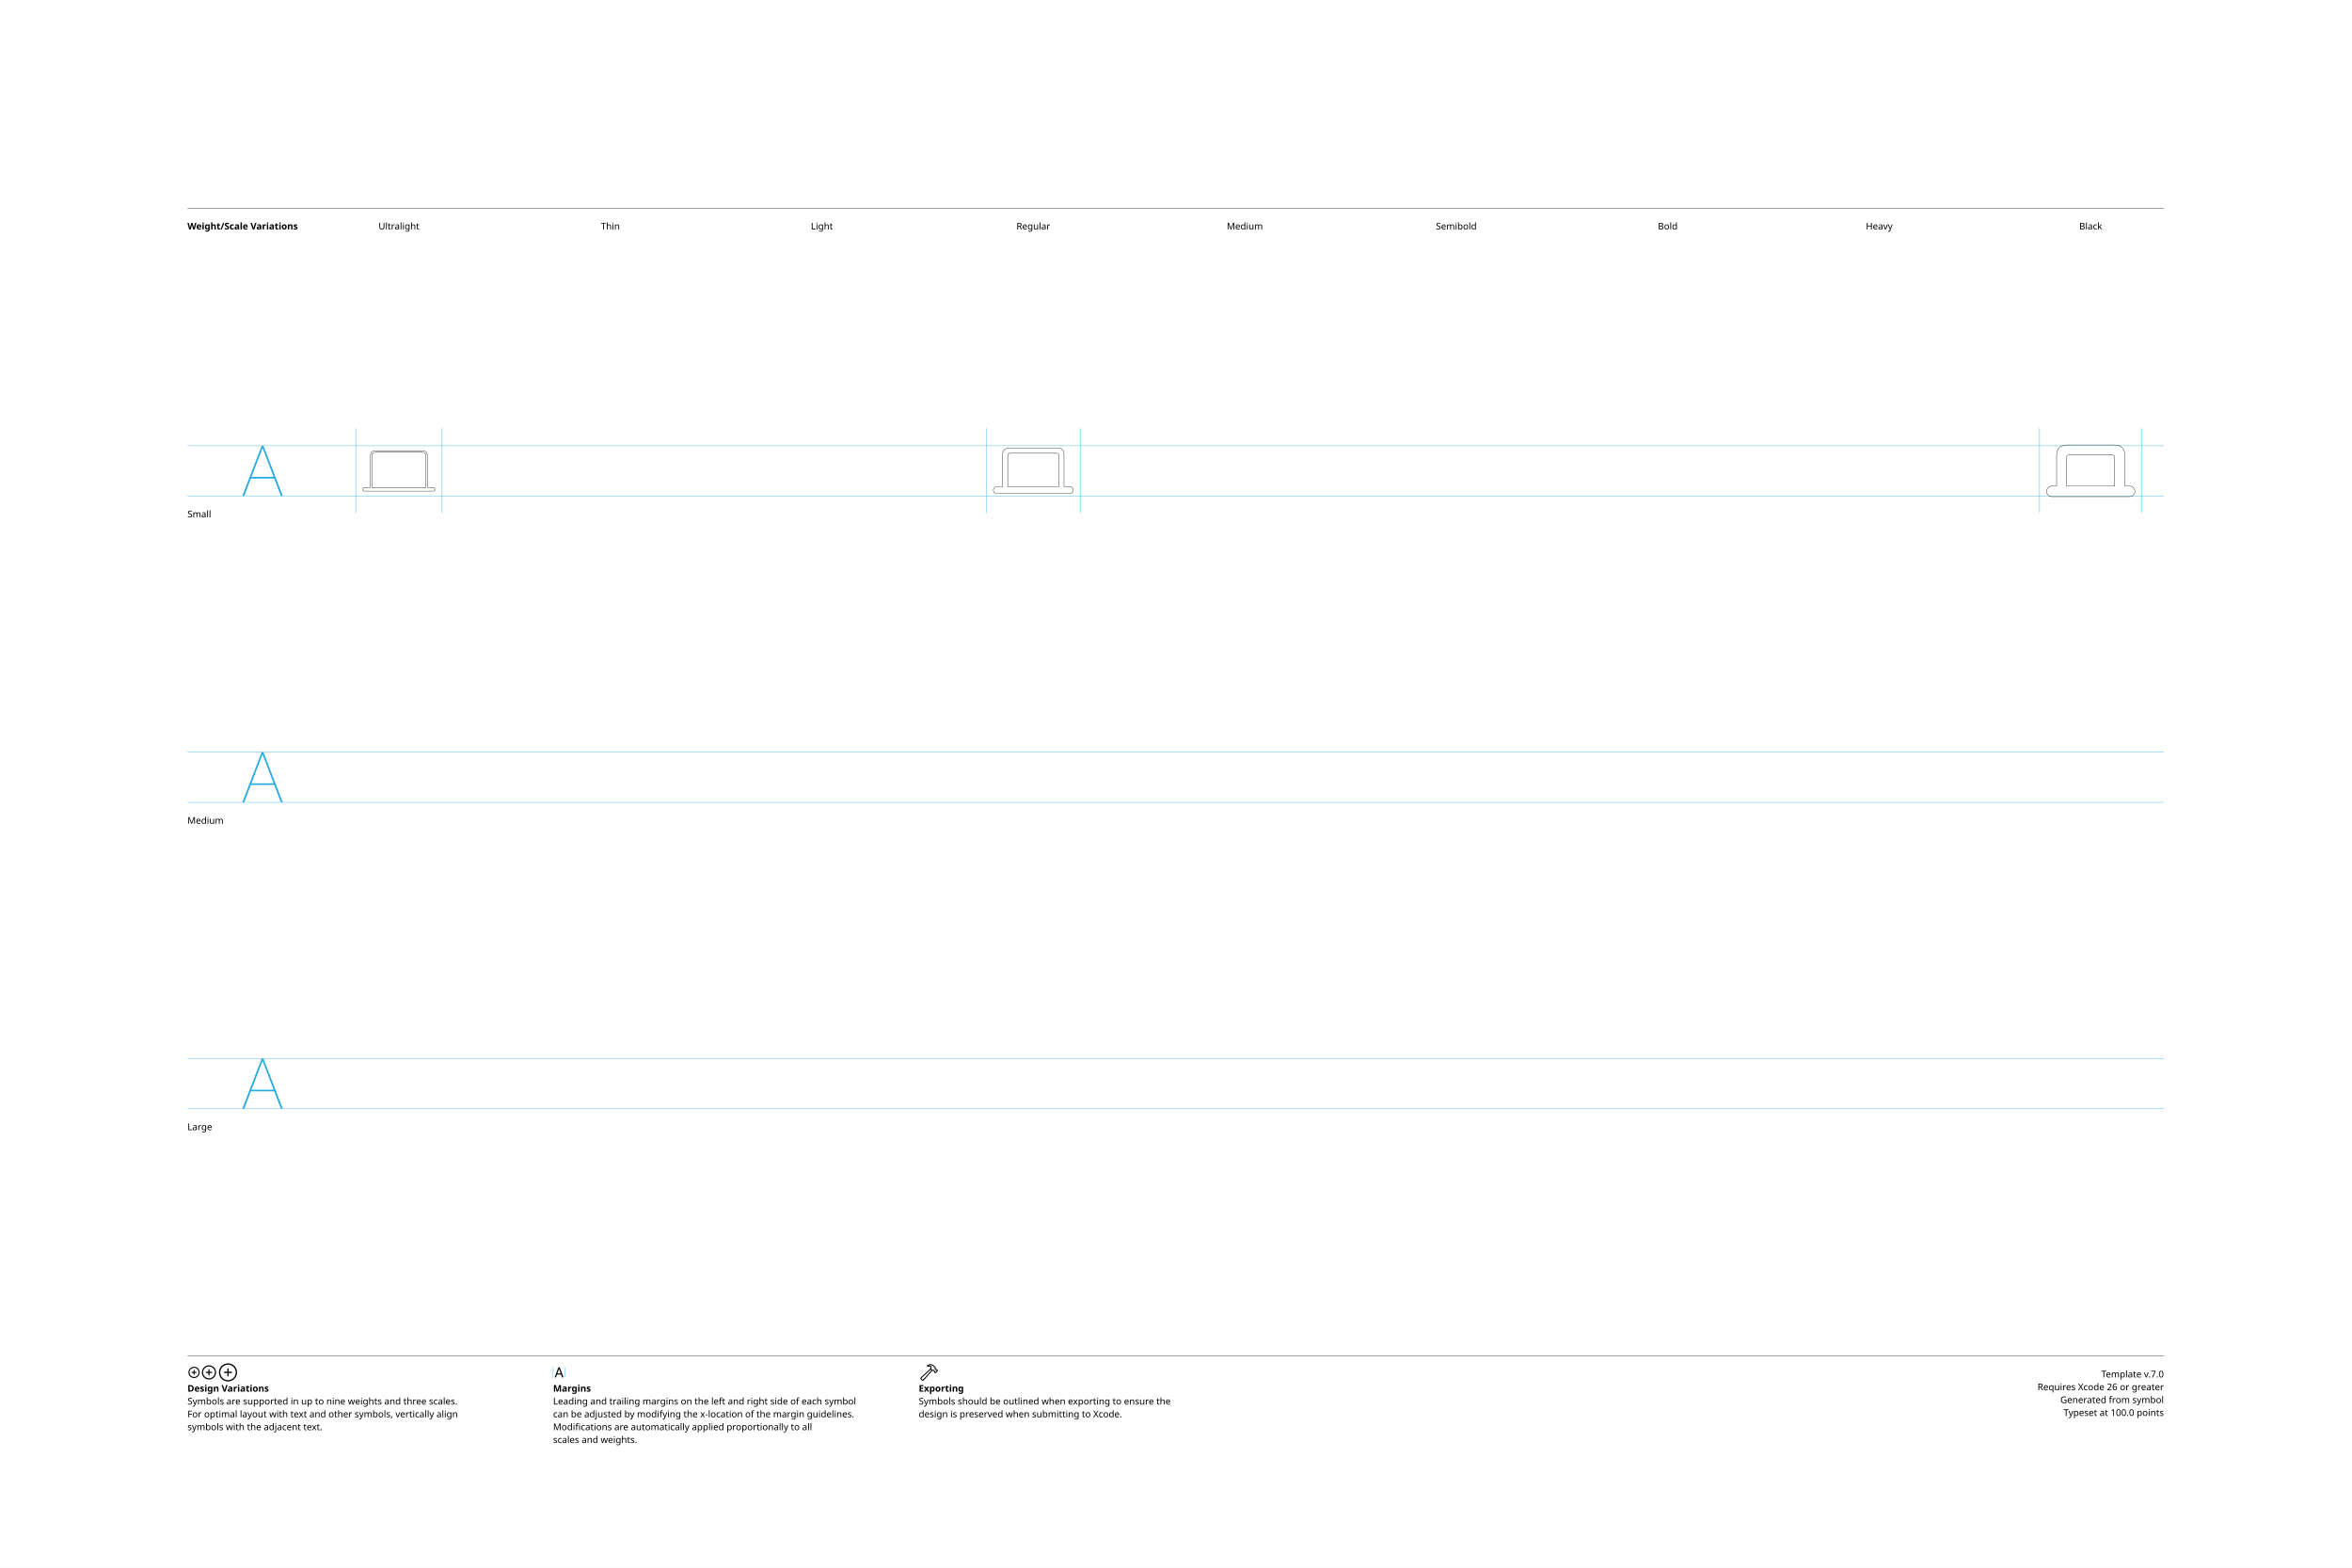
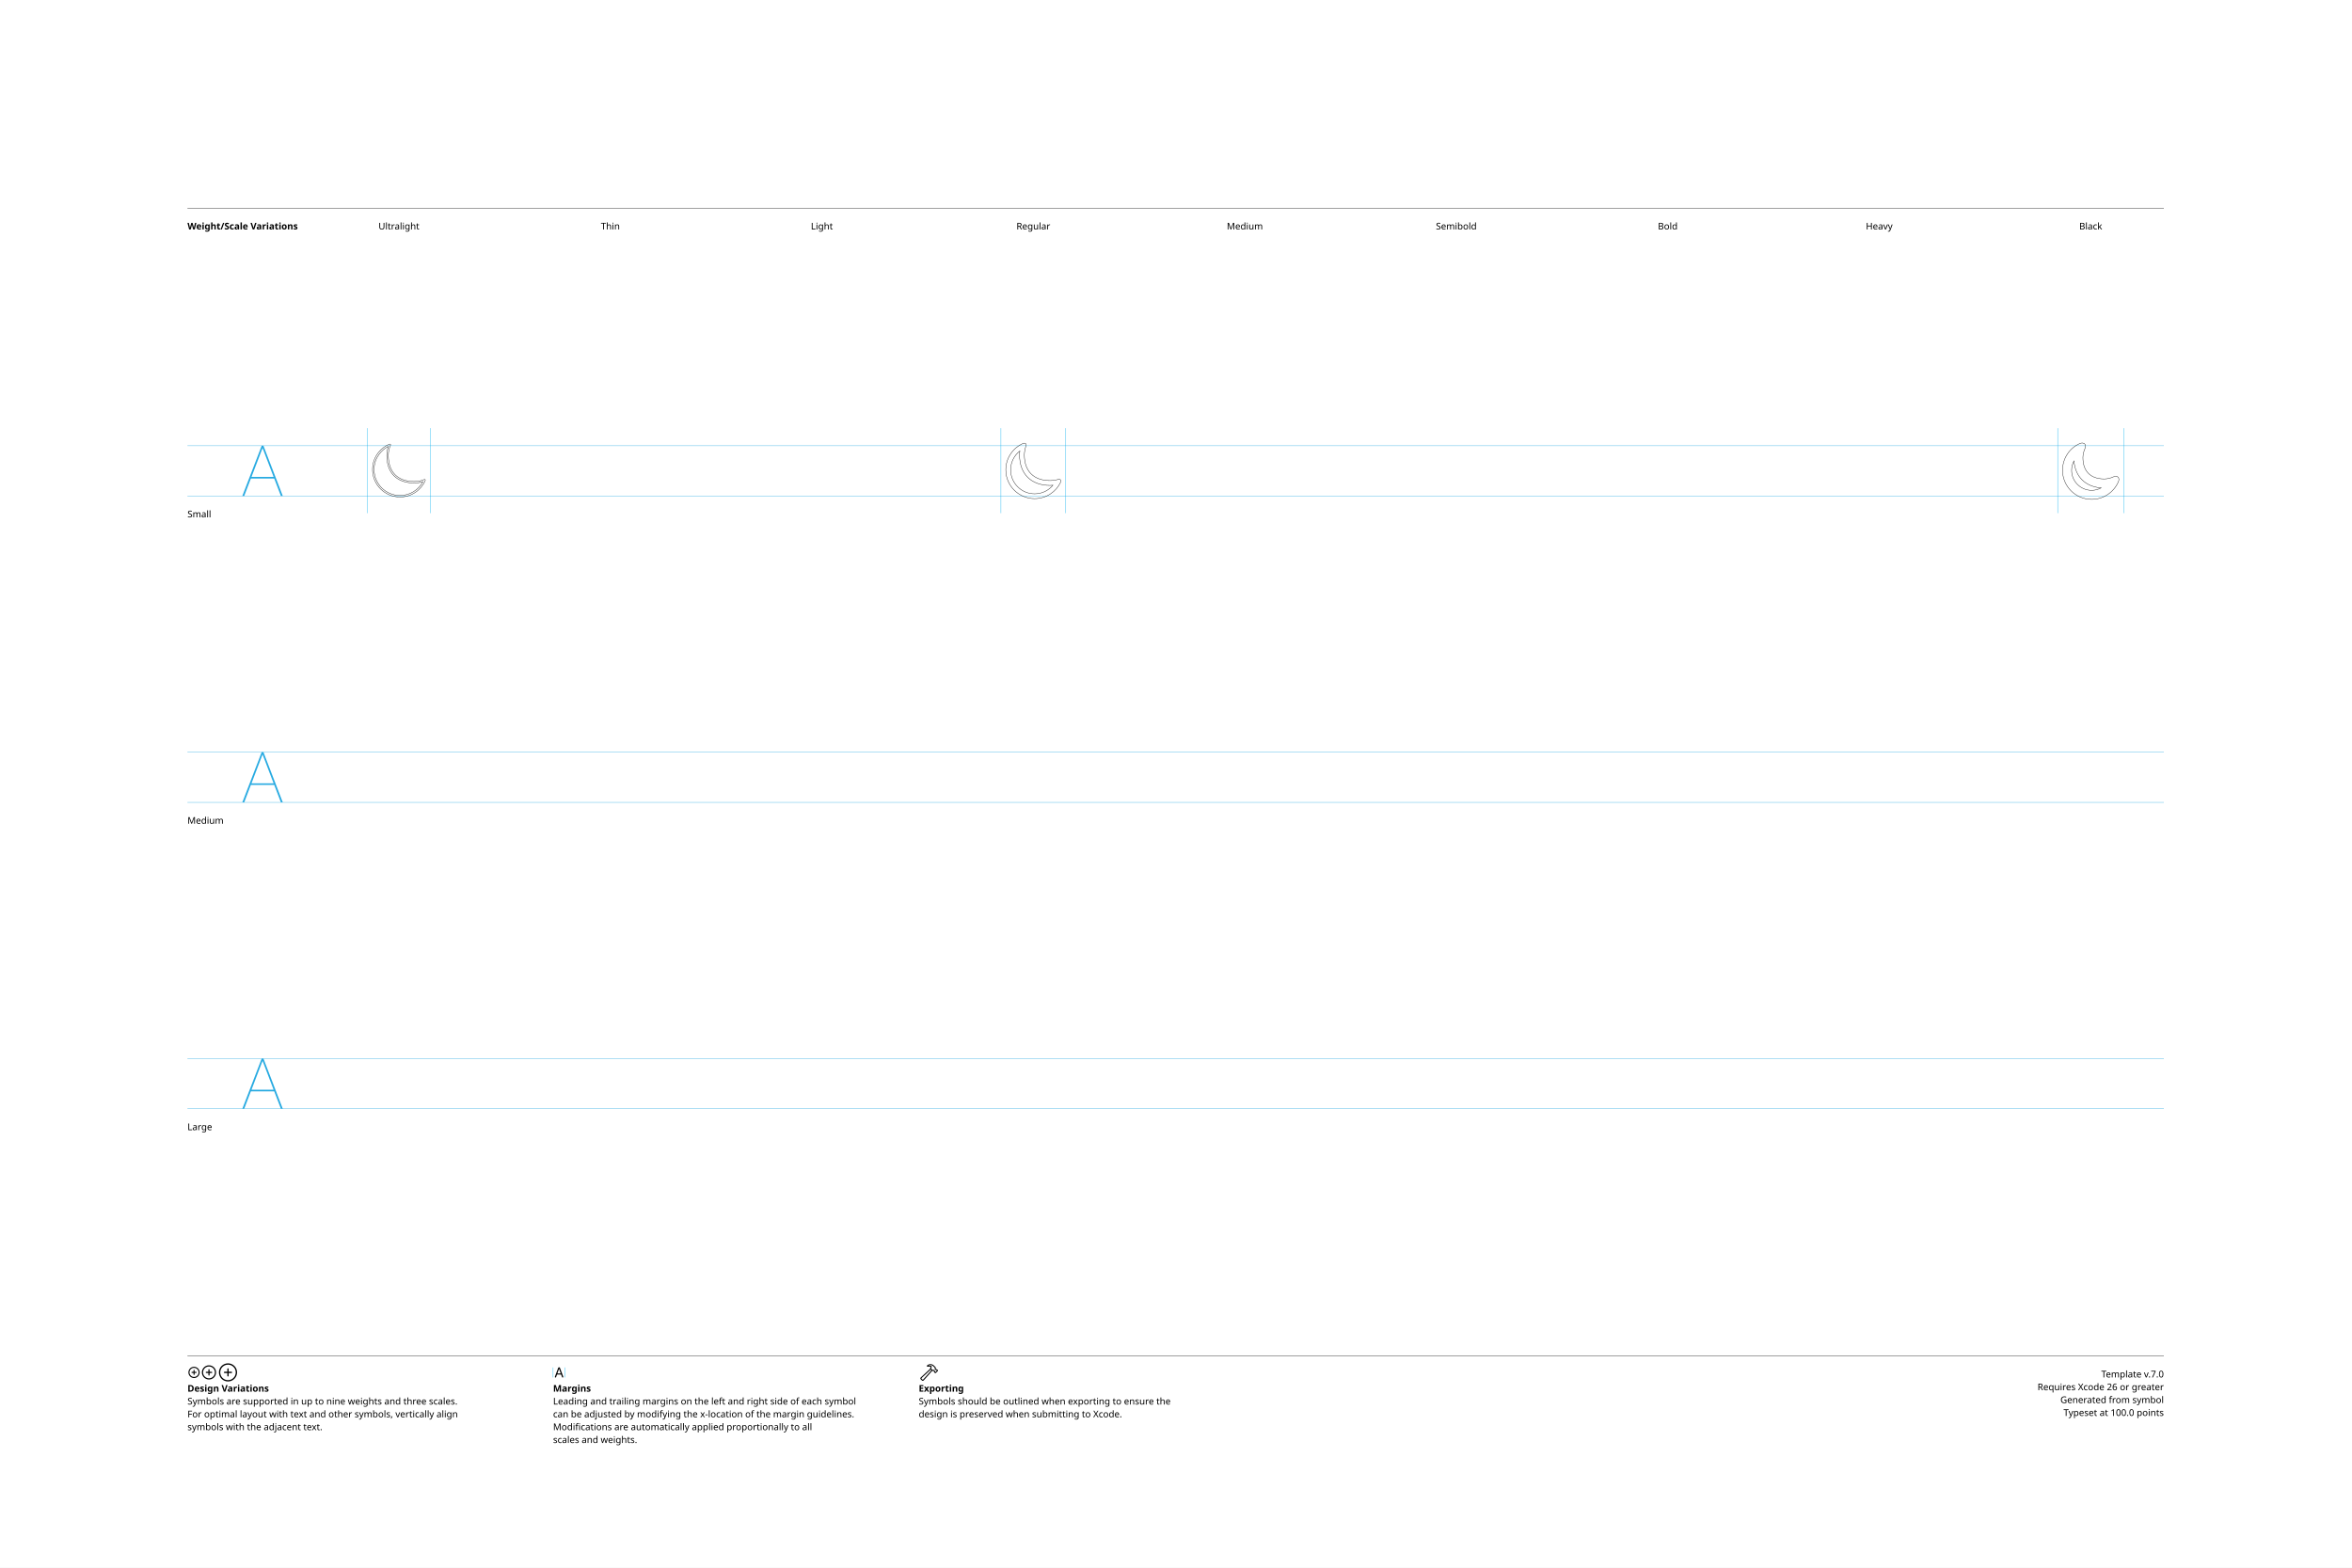
<svg xmlns="http://www.w3.org/2000/svg" version="1.1" viewBox="0 0 3300 2200">
-   <style>.defaults {-sfsymbols-draw-reverses-motion-groups:true}
+   <style>.defaults {-sfsymbols-variable-value-mode:color;-sfsymbols-draw-reverses-motion-groups:true}

- .monochrome-0 {-sfsymbols-motion-group:0;-sfsymbols-layer-tags:laptopcomputer}
+ .monochrome-0 {-sfsymbols-motion-group:0;-sfsymbols-layer-tags:moon}

- .multicolor-0:tintColor {-sfsymbols-motion-group:0;-sfsymbols-layer-tags:laptopcomputer}
+ .multicolor-0:tintColor {-sfsymbols-motion-group:0;-sfsymbols-layer-tags:moon}

- .hierarchical-0:tertiary {-sfsymbols-motion-group:0;-sfsymbols-layer-tags:laptopcomputer}
- .hierarchical-1:primary {-sfsymbols-motion-group:0;-sfsymbols-layer-tags:laptopcomputer}
+ .hierarchical-0:primary {-sfsymbols-motion-group:0;-sfsymbols-layer-tags:moon}

.SFSymbolsPreviewWireframe {fill:none;opacity:1.0;stroke:black;stroke-width:0.5}
</style>
  <g id="Notes">
    <rect height="2200" id="artboard" style="fill:white;opacity:1" width="3300" x="0" y="0" />
    <line style="fill:none;stroke:black;opacity:1;stroke-width:0.5;" x1="263" x2="3036" y1="292" y2="292" />
    <text style="stroke:none;fill:black;font-family:sans-serif;font-size:13;font-weight:bold;" transform="matrix(1 0 0 1 263 322)">Weight/Scale Variations</text>
    <text style="stroke:none;fill:black;font-family:sans-serif;font-size:13;text-anchor:middle;" transform="matrix(1 0 0 1 559.711 322)">Ultralight</text>
    <text style="stroke:none;fill:black;font-family:sans-serif;font-size:13;text-anchor:middle;" transform="matrix(1 0 0 1 856.422 322)">Thin</text>
    <text style="stroke:none;fill:black;font-family:sans-serif;font-size:13;text-anchor:middle;" transform="matrix(1 0 0 1 1153.13 322)">Light</text>
    <text style="stroke:none;fill:black;font-family:sans-serif;font-size:13;text-anchor:middle;" transform="matrix(1 0 0 1 1449.84 322)">Regular</text>
    <text style="stroke:none;fill:black;font-family:sans-serif;font-size:13;text-anchor:middle;" transform="matrix(1 0 0 1 1746.56 322)">Medium</text>
    <text style="stroke:none;fill:black;font-family:sans-serif;font-size:13;text-anchor:middle;" transform="matrix(1 0 0 1 2043.27 322)">Semibold</text>
    <text style="stroke:none;fill:black;font-family:sans-serif;font-size:13;text-anchor:middle;" transform="matrix(1 0 0 1 2339.98 322)">Bold</text>
    <text style="stroke:none;fill:black;font-family:sans-serif;font-size:13;text-anchor:middle;" transform="matrix(1 0 0 1 2636.69 322)">Heavy</text>
    <text style="stroke:none;fill:black;font-family:sans-serif;font-size:13;text-anchor:middle;" transform="matrix(1 0 0 1 2933.4 322)">Black</text>
    <line style="fill:none;stroke:black;opacity:1;stroke-width:0.5;" x1="263" x2="3036" y1="1903" y2="1903" />
    <g transform="matrix(0.2 0 0 0.2 263 1933)">
      <path d="m46.24 4.15c21.777 0 39.453-17.627 39.453-39.404s-17.676-39.404-39.453-39.404c-21.729 0-39.404 17.627-39.404 39.404s17.676 39.404 39.404 39.404Zm0-7.422c-17.676 0-31.934-14.307-31.934-31.982s14.258-31.982 31.934-31.982 31.982 14.307 31.982 31.982-14.307 31.982-31.982 31.982Zm3.613-17.773v-28.467c0-2.246-1.465-3.76-3.711-3.76-2.148 0-3.613 1.514-3.613 3.76v28.467c0 2.197 1.465 3.711 3.613 3.711 2.246 0 3.711-1.514 3.711-3.711Zm-17.822-10.596h28.418c2.197 0 3.711-1.465 3.711-3.613 0-2.197-1.514-3.711-3.711-3.711h-28.418c-2.246 0-3.76 1.514-3.76 3.711 0 2.148 1.514 3.613 3.76 3.613Z" />
    </g>
    <g transform="matrix(0.2 0 0 0.2 281.506 1933)">
      <path d="m58.545 14.551c27.49 0 49.805-22.314 49.805-49.805s-22.314-49.805-49.805-49.805-49.805 22.314-49.805 49.805 22.314 49.805 49.805 49.805Zm0-8.301c-22.949 0-41.504-18.555-41.504-41.504s18.555-41.504 41.504-41.504 41.504 18.555 41.504 41.504-18.555 41.504-41.504 41.504Zm4.053-23.096v-36.914c0-2.49-1.709-4.199-4.15-4.199-2.393 0-4.053 1.709-4.053 4.199v36.914c0 2.441 1.66 4.15 4.053 4.15 2.441 0 4.15-1.66 4.15-4.15Zm-22.559-14.404h36.963c2.441 0 4.15-1.611 4.15-4.004 0-2.441-1.709-4.15-4.15-4.15h-36.963c-2.49 0-4.15 1.709-4.15 4.15 0 2.393 1.66 4.004 4.15 4.004Z" />
    </g>
    <g transform="matrix(0.2 0 0 0.2 304.924 1933)">
      <path d="m74.853 28.32c35.107 0 63.623-28.467 63.623-63.574s-28.516-63.623-63.623-63.623-63.574 28.516-63.574 63.623 28.467 63.574 63.574 63.574Zm0-9.082c-30.127 0-54.492-24.365-54.492-54.492s24.365-54.492 54.492-54.492 54.492 24.365 54.492 54.492-24.365 54.492-54.492 54.492Zm4.443-30.322v-48.486c0-2.734-1.855-4.639-4.541-4.639-2.588 0-4.443 1.904-4.443 4.639v48.486c0 2.686 1.855 4.59 4.443 4.59 2.686 0 4.541-1.855 4.541-4.59Zm-28.711-19.775h48.486c2.686 0 4.59-1.807 4.59-4.395 0-2.734-1.855-4.59-4.59-4.59h-48.486c-2.734 0-4.59 1.855-4.59 4.59 0 2.588 1.855 4.395 4.59 4.395Z" />
    </g>
    <text style="stroke:none;fill:black;font-family:sans-serif;font-size:13;font-weight:bold;" transform="matrix(1 0 0 1 263 1953)">Design Variations</text>
    <text style="stroke:none;fill:black;font-family:sans-serif;font-size:13;" transform="matrix(1 0 0 1 263 1971)">Symbols are supported in up to nine weights and three scales.</text>
    <text style="stroke:none;fill:black;font-family:sans-serif;font-size:13;" transform="matrix(1 0 0 1 263 1989)">For optimal layout with text and other symbols, vertically align</text>
    <text style="stroke:none;fill:black;font-family:sans-serif;font-size:13;" transform="matrix(1 0 0 1 263 2007)">symbols with the adjacent text.</text>
    <line style="fill:none;stroke:#00AEEF;stroke-width:0.5;opacity:1.0;" x1="776" x2="776" y1="1919" y2="1933" />
    <g transform="matrix(0.2 0 0 0.2 776 1933)">
      <path d="m16.553 0.781c2.588 0 3.857-0.977 4.785-3.711l20.557-57.52h0.244l20.605 57.52c0.928 2.734 2.197 3.711 4.736 3.711 2.588 0 4.248-1.562 4.248-4.004 0-0.83-0.146-1.611-0.537-2.637l-22.9-60.986c-1.123-2.979-3.125-4.492-6.25-4.492-3.027 0-5.078 1.465-6.152 4.443l-22.9 61.084c-0.391 1.025-0.537 1.807-0.537 2.637 0 2.441 1.562 3.955 4.102 3.955Zm10.205-20.947h30.664c2.002 0 3.662-1.66 3.662-3.662 0-2.051-1.66-3.662-3.662-3.662h-30.664c-2.002 0-3.662 1.611-3.662 3.662 0 2.002 1.66 3.662 3.662 3.662Z" />
    </g>
    <line style="fill:none;stroke:#00AEEF;stroke-width:0.5;opacity:1.0;" x1="792.836" x2="792.836" y1="1919" y2="1933" />
    <text style="stroke:none;fill:black;font-family:sans-serif;font-size:13;font-weight:bold;" transform="matrix(1 0 0 1 776 1953)">Margins</text>
    <text style="stroke:none;fill:black;font-family:sans-serif;font-size:13;" transform="matrix(1 0 0 1 776 1971)">Leading and trailing margins on the left and right side of each symbol</text>
    <text style="stroke:none;fill:black;font-family:sans-serif;font-size:13;" transform="matrix(1 0 0 1 776 1989)">can be adjusted by modifying the x-location of the margin guidelines.</text>
    <text style="stroke:none;fill:black;font-family:sans-serif;font-size:13;" transform="matrix(1 0 0 1 776 2007)">Modifications are automatically applied proportionally to all</text>
    <text style="stroke:none;fill:black;font-family:sans-serif;font-size:13;" transform="matrix(1 0 0 1 776 2025)">scales and weights.</text>
    <g transform="matrix(0.2 0 0 0.2 1289 1933)">
      <path d="m14.209 13.135 7.861 7.861c4.297 4.395 9.326 4.102 13.867-1.025l60.693-68.213-4.883-4.883-60.254 67.676c-1.807 1.953-3.467 2.441-5.811 0.098l-5.176-5.127c-2.295-2.295-1.807-3.955 0.195-5.811l67.481-62.158-4.883-4.834-68.066 62.598c-4.98 4.59-5.322 9.473-1.025 13.818Zm44.873-97.461c-2.051 2.002-2.246 4.883-1.074 6.787 1.123 1.807 3.467 3.027 6.592 2.246 5.859-1.66 12.598-2.393 18.896 0.928l-2.686 7.129c-1.611 4.004-0.732 6.885 1.709 9.424l10.254 10.303c2.344 2.393 4.541 2.441 7.08 1.953l4.443-0.732 2.588 2.539-0.195 2.246c-0.098 2.295 0.537 4.297 2.783 6.494l3.369 3.32c2.295 2.295 5.518 2.49 7.812 0.195l12.988-13.037c2.295-2.344 2.148-5.371-0.195-7.666l-3.418-3.418c-2.197-2.197-4.053-3.027-6.348-2.881l-2.344 0.244-2.441-2.441 1.025-4.688c0.635-2.734-0.244-4.98-2.881-7.617l-11.279-11.182c-12.94-12.842-35.596-11.035-46.68-0.146Zm7.08 2.051c8.789-6.396 25.977-5.664 33.691 1.953l12.305 12.207c1.025 1.025 1.221 1.807 0.928 3.32l-1.465 6.641 6.738 6.689 4.395-0.244c1.123-0.049 1.514 0.049 2.344 0.879l2.539 2.49-10.84 10.84-2.49-2.49c-0.83-0.879-0.977-1.221-0.928-2.393l0.293-4.346-6.689-6.738-6.836 1.172c-1.416 0.293-2.051 0.195-3.174-0.879l-8.936-8.887c-1.074-1.025-1.172-1.709-0.488-3.369l4.59-11.475c-6.104-6.348-17.041-7.52-25.586-4.59-0.684 0.244-0.928-0.391-0.391-0.781Z" />
    </g>
    <text style="stroke:none;fill:black;font-family:sans-serif;font-size:13;font-weight:bold;" transform="matrix(1 0 0 1 1289 1953)">Exporting</text>
    <text style="stroke:none;fill:black;font-family:sans-serif;font-size:13;" transform="matrix(1 0 0 1 1289 1971)">Symbols should be outlined when exporting to ensure the</text>
    <text style="stroke:none;fill:black;font-family:sans-serif;font-size:13;" transform="matrix(1 0 0 1 1289 1989)">design is preserved when submitting to Xcode.</text>
    <text id="template-version" style="stroke:none;fill:black;font-family:sans-serif;font-size:13;text-anchor:end;" transform="matrix(1 0 0 1 3036 1933)">Template v.7.0</text>
    <text style="stroke:none;fill:black;font-family:sans-serif;font-size:13;text-anchor:end;" transform="matrix(1 0 0 1 3036 1951)">Requires Xcode 26 or greater</text>
    <text id="descriptive-name" style="stroke:none;fill:black;font-family:sans-serif;font-size:13;text-anchor:end;" transform="matrix(1 0 0 1 3036 1969)">Generated from symbol</text>
    <text style="stroke:none;fill:black;font-family:sans-serif;font-size:13;text-anchor:end;" transform="matrix(1 0 0 1 3036 1987)">Typeset at 100.0 points</text>
    <text style="stroke:none;fill:black;font-family:sans-serif;font-size:13;" transform="matrix(1 0 0 1 263 726)">Small</text>
    <text style="stroke:none;fill:black;font-family:sans-serif;font-size:13;" transform="matrix(1 0 0 1 263 1156)">Medium</text>
    <text style="stroke:none;fill:black;font-family:sans-serif;font-size:13;" transform="matrix(1 0 0 1 263 1586)">Large</text>
  </g>
  <g id="Guides">
    <g id="H-reference" style="fill:#27AAE1;stroke:none;" transform="matrix(1 0 0 1 339 696)">
      <path d="M0.994 0L3.638 0L29.328-67.132L30.03-67.132L30.03-70.459L28.123-70.459ZM11.688-24.48L46.981-24.48L46.231-26.729L12.438-26.729ZM55.12 0L57.764 0L30.638-70.459L29.433-70.459L29.433-67.132Z" />
    </g>
    <line id="Baseline-S" style="fill:none;stroke:#27AAE1;opacity:1;stroke-width:0.5;" x1="263" x2="3036" y1="696" y2="696" />
    <line id="Capline-S" style="fill:none;stroke:#27AAE1;opacity:1;stroke-width:0.5;" x1="263" x2="3036" y1="625.541" y2="625.541" />
    <g id="H-reference" style="fill:#27AAE1;stroke:none;" transform="matrix(1 0 0 1 339 1126)">
      <path d="M0.994 0L3.638 0L29.328-67.132L30.03-67.132L30.03-70.459L28.123-70.459ZM11.688-24.48L46.981-24.48L46.231-26.729L12.438-26.729ZM55.12 0L57.764 0L30.638-70.459L29.433-70.459L29.433-67.132Z" />
    </g>
    <line id="Baseline-M" style="fill:none;stroke:#27AAE1;opacity:1;stroke-width:0.5;" x1="263" x2="3036" y1="1126" y2="1126" />
    <line id="Capline-M" style="fill:none;stroke:#27AAE1;opacity:1;stroke-width:0.5;" x1="263" x2="3036" y1="1055.54" y2="1055.54" />
    <g id="H-reference" style="fill:#27AAE1;stroke:none;" transform="matrix(1 0 0 1 339 1556)">
      <path d="M0.994 0L3.638 0L29.328-67.132L30.03-67.132L30.03-70.459L28.123-70.459ZM11.688-24.48L46.981-24.48L46.231-26.729L12.438-26.729ZM55.12 0L57.764 0L30.638-70.459L29.433-70.459L29.433-67.132Z" />
    </g>
    <line id="Baseline-L" style="fill:none;stroke:#27AAE1;opacity:1;stroke-width:0.5;" x1="263" x2="3036" y1="1556" y2="1556" />
    <line id="Capline-L" style="fill:none;stroke:#27AAE1;opacity:1;stroke-width:0.5;" x1="263" x2="3036" y1="1485.54" y2="1485.54" />
-     <line id="right-margin-Black-S" style="fill:none;stroke:#00AEEF;stroke-width:0.5;opacity:1.0;" x1="3005.18" x2="3005.18" y1="600.785" y2="720.121" />
-     <line id="left-margin-Black-S" style="fill:none;stroke:#00AEEF;stroke-width:0.5;opacity:1.0;" x1="2861.62" x2="2861.62" y1="600.785" y2="720.121" />
-     <line id="right-margin-Regular-S" style="fill:none;stroke:#00AEEF;stroke-width:0.5;opacity:1.0;" x1="1515.74" x2="1515.74" y1="600.785" y2="720.121" />
-     <line id="left-margin-Regular-S" style="fill:none;stroke:#00AEEF;stroke-width:0.5;opacity:1.0;" x1="1383.95" x2="1383.95" y1="600.785" y2="720.121" />
-     <line id="right-margin-Ultralight-S" style="fill:none;stroke:#00AEEF;stroke-width:0.5;opacity:1.0;" x1="620.292" x2="620.292" y1="600.785" y2="720.121" />
-     <line id="left-margin-Ultralight-S" style="fill:none;stroke:#00AEEF;stroke-width:0.5;opacity:1.0;" x1="499.131" x2="499.131" y1="600.785" y2="720.121" />
+     <line id="right-margin-Black-S" style="fill:none;stroke:#00AEEF;stroke-width:0.5;opacity:1.0;" x1="2979.76" x2="2979.76" y1="600.785" y2="720.121" />
+     <line id="left-margin-Black-S" style="fill:none;stroke:#00AEEF;stroke-width:0.5;opacity:1.0;" x1="2887.04" x2="2887.04" y1="600.785" y2="720.121" />
+     <line id="right-margin-Regular-S" style="fill:none;stroke:#00AEEF;stroke-width:0.5;opacity:1.0;" x1="1495.33" x2="1495.33" y1="600.785" y2="720.121" />
+     <line id="left-margin-Regular-S" style="fill:none;stroke:#00AEEF;stroke-width:0.5;opacity:1.0;" x1="1404.36" x2="1404.36" y1="600.785" y2="720.121" />
+     <line id="right-margin-Ultralight-S" style="fill:none;stroke:#00AEEF;stroke-width:0.5;opacity:1.0;" x1="603.582" x2="603.582" y1="600.785" y2="720.121" />
+     <line id="left-margin-Ultralight-S" style="fill:none;stroke:#00AEEF;stroke-width:0.5;opacity:1.0;" x1="515.84" x2="515.84" y1="600.785" y2="720.121" />
  </g>
  <g id="Symbols">
-     <g id="Black-S" transform="matrix(1 0 0 1 2861.62 696)">
-       <path class="monochrome-0 multicolor-0:tintColor hierarchical-1:primary SFSymbolsPreviewWireframe" d="M9.766-6.445C9.766-2.393 13.184 0.977 17.236 0.977L126.318 0.977C130.371 0.977 133.789-2.393 133.789-6.445C133.789-10.498 130.371-13.867 126.318-13.867L119.629-13.867L119.629-57.422C119.629-66.309 114.404-71.533 105.518-71.533L38.037-71.533C29.15-71.533 23.926-66.309 23.926-57.422L23.926-13.867L17.236-13.867C13.184-13.867 9.766-10.498 9.766-6.445Z" />
-       <path class="monochrome-0 multicolor-0:tintColor hierarchical-0:tertiary hierarchical-1:primary SFSymbolsPreviewWireframe" d="M38.086-13.867L38.086-54.297C38.086-56.543 39.111-57.373 41.162-57.373L102.393-57.373C104.443-57.373 105.469-56.543 105.469-54.297L105.469-13.867Z" />
+     <g id="Black-S" transform="matrix(1 0 0 1 2887.04 696)">
+       <path class="monochrome-0 multicolor-0:tintColor hierarchical-0:primary SFSymbolsPreviewWireframe" d="M47.656 4.785C63.867 4.785 78.467-4.785 85.059-19.629C87.842-25.928 83.252-29.248 78.467-26.904C74.609-25.049 69.531-23.877 65.381-23.877C46.143-23.877 35.4-34.619 35.4-53.857C35.4-57.91 36.572-62.891 38.379-66.748C40.918-72.07 36.816-76.123 30.957-73.535C16.65-67.188 6.836-52.783 6.836-36.035C6.836-13.477 25.146 4.785 47.656 4.785ZM47.656-7.91C32.129-7.91 19.531-20.508 19.531-36.035C19.531-40.772 20.752-45.312 22.852-49.219C22.9-48.828 22.9-48.73 22.949-48.291C24.951-27.295 38.477-13.623 59.375-11.475C59.912-11.426 60.498-11.377 61.084-11.328C57.08-9.131 52.539-7.91 47.656-7.91Z" />
    </g>
-     <g id="Regular-S" transform="matrix(1 0 0 1 1383.95 696)">
-       <path class="monochrome-0 multicolor-0:tintColor hierarchical-1:primary SFSymbolsPreviewWireframe" d="M9.766-8.203C9.766-5.615 11.914-3.467 14.453-3.467L117.334-3.467C119.922-3.467 122.021-5.615 122.021-8.203C122.021-10.84 119.922-12.988 117.334-12.988L108.936-12.988L108.936-58.643C108.936-64.111 106.006-66.943 100.537-66.943L31.25-66.943C26.123-66.943 22.852-64.111 22.852-58.643L22.852-12.988L14.453-12.988C11.914-12.988 9.766-10.84 9.766-8.203Z" />
-       <path class="monochrome-0 multicolor-0:tintColor hierarchical-0:tertiary hierarchical-1:primary SFSymbolsPreviewWireframe" d="M29.932-12.988L29.932-56.543C29.932-58.789 31.006-59.912 33.252-59.912L98.535-59.912C100.781-59.912 101.904-58.789 101.904-56.543L101.904-12.988Z" />
+     <g id="Regular-S" transform="matrix(1 0 0 1 1404.36 696)">
+       <path class="monochrome-0 multicolor-0:tintColor hierarchical-0:primary SFSymbolsPreviewWireframe" d="M47.266 3.76C64.111 3.76 77.637-6.396 83.643-19.043C85.107-22.119 83.106-24.072 80.322-23.242C77.393-22.314 72.803-21.582 68.945-21.582C46.045-21.582 32.861-34.717 32.861-57.617C32.861-61.621 33.838-66.699 35.059-69.873C36.328-73.096 34.082-75.049 31.055-73.682C16.455-67.236 6.836-52.783 6.836-36.67C6.836-14.355 24.951 3.76 47.266 3.76ZM47.266-2.979C28.711-2.979 13.623-18.115 13.623-36.67C13.623-47.266 18.652-56.934 26.562-63.135C26.27-61.23 26.123-59.424 26.123-57.617C26.123-30.957 42.285-14.795 68.945-14.795C70.312-14.795 71.728-14.893 72.998-15.039C67.09-7.959 58.008-2.979 47.266-2.979Z" />
    </g>
-     <g id="Ultralight-S" transform="matrix(1 0 0 1 499.131 696)">
-       <path class="monochrome-0 multicolor-0:tintColor hierarchical-1:primary SFSymbolsPreviewWireframe" d="M9.766-9.384C9.766-7.886 10.779-6.827 12.274-6.827L108.888-6.827C110.34-6.827 111.396-7.886 111.396-9.384C111.396-10.84 110.34-11.898 108.888-11.898L100.535-11.898L100.535-56.281C100.535-61.114 98.059-63.538 93.272-63.538L27.89-63.538C23.126-63.538 20.627-61.114 20.627-56.281L20.627-11.898L12.274-11.898C10.779-11.898 9.766-10.84 9.766-9.384Z" />
-       <path class="monochrome-0 multicolor-0:tintColor hierarchical-0:tertiary hierarchical-1:primary SFSymbolsPreviewWireframe" d="M22.848-11.898L22.848-56.089C22.848-59.606 24.603-61.365 28.166-61.365L92.995-61.365C96.558-61.365 98.317-59.606 98.317-56.089L98.317-11.898Z" />
+     <g id="Ultralight-S" transform="matrix(1 0 0 1 515.84 696)">
+       <path class="monochrome-0 multicolor-0:tintColor hierarchical-0:primary SFSymbolsPreviewWireframe" d="M45.404 1.489C61.341 1.489 74.912-8.077 80.782-21.631C81.157-22.528 80.744-23.618 79.414-23.061C76.984-22.042 71.849-20.311 65.54-20.311C42.14-20.311 29.047-33.4 29.047-56.845C29.047-62.484 30.114-66.563 32.062-71.326C32.514-72.46 31.811-73.187 30.646-72.728C20.769-68.916 6.836-56.734 6.836-37.079C6.836-15.809 24.134 1.489 45.404 1.489ZM45.404-0.708C25.305-0.708 9.037-16.98 9.037-37.079C9.037-54.123 20.287-65.198 29.105-69.583C27.723-65.635 26.85-61.785 26.85-56.845C26.85-32.228 40.923-18.155 65.54-18.155C70.449-18.155 74.68-19.161 77.539-20.08C71.54-8.595 59.416-0.708 45.404-0.708Z" />
    </g>
  </g>
</svg>
